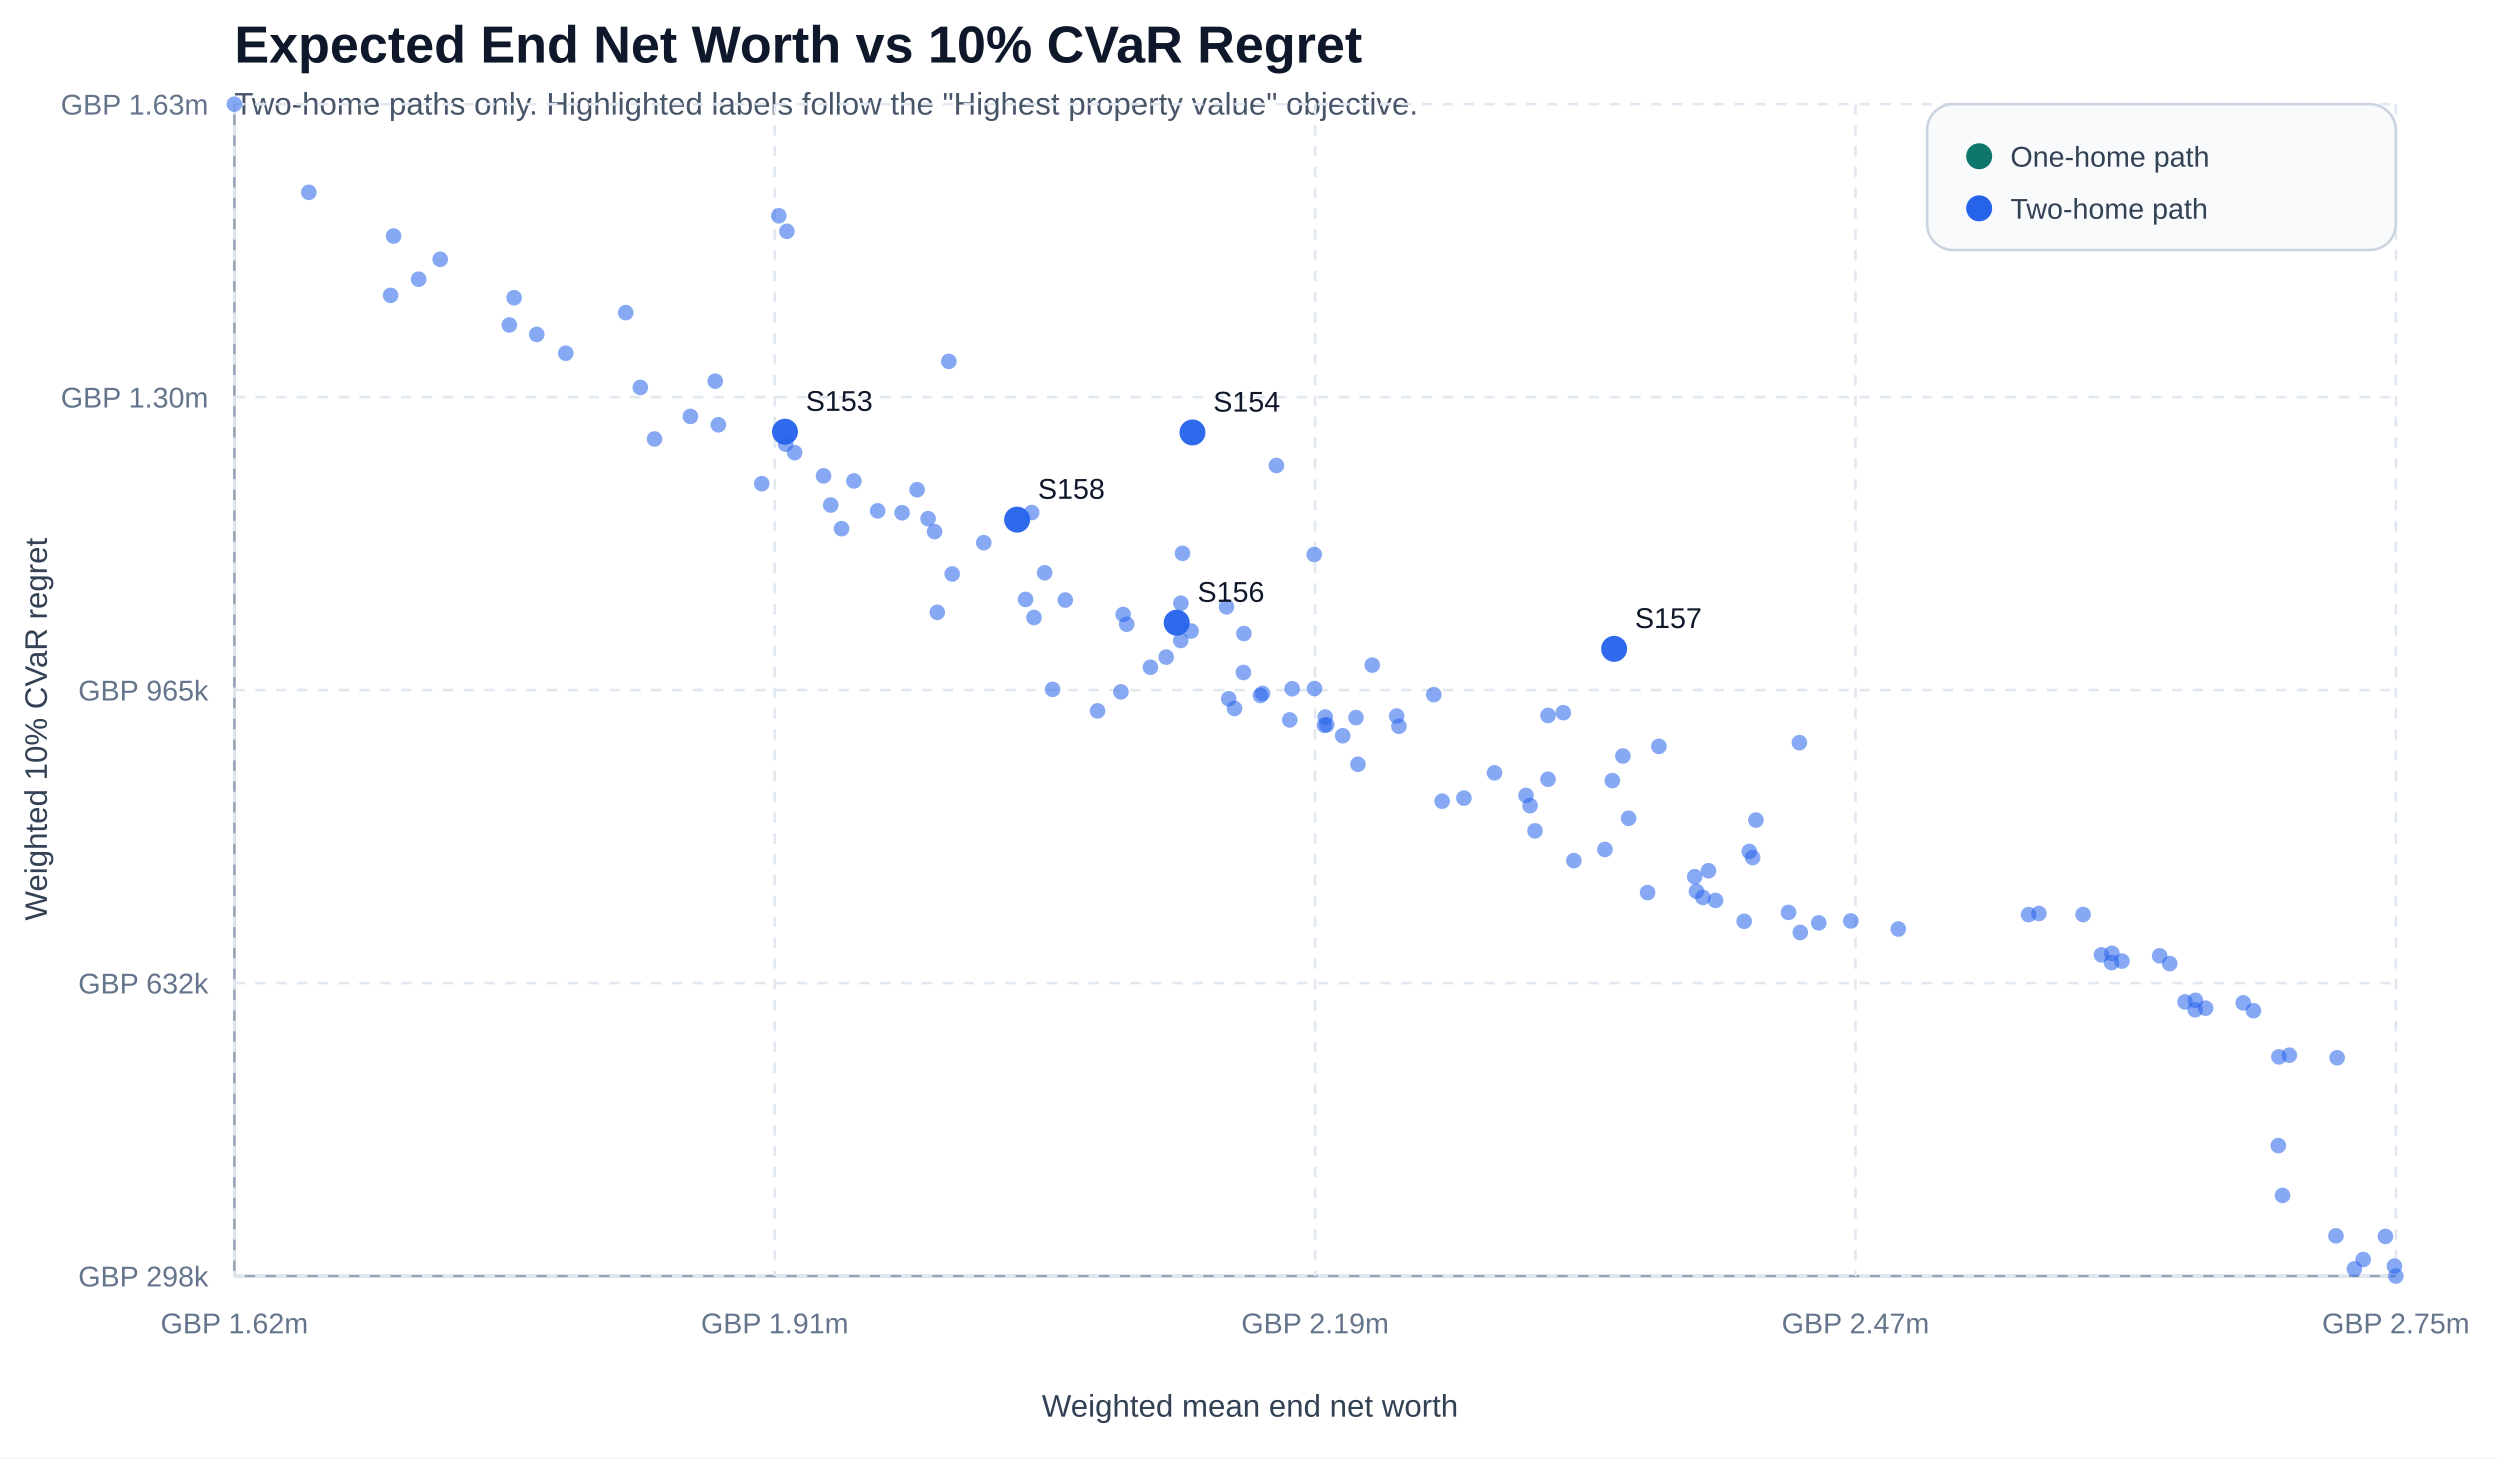
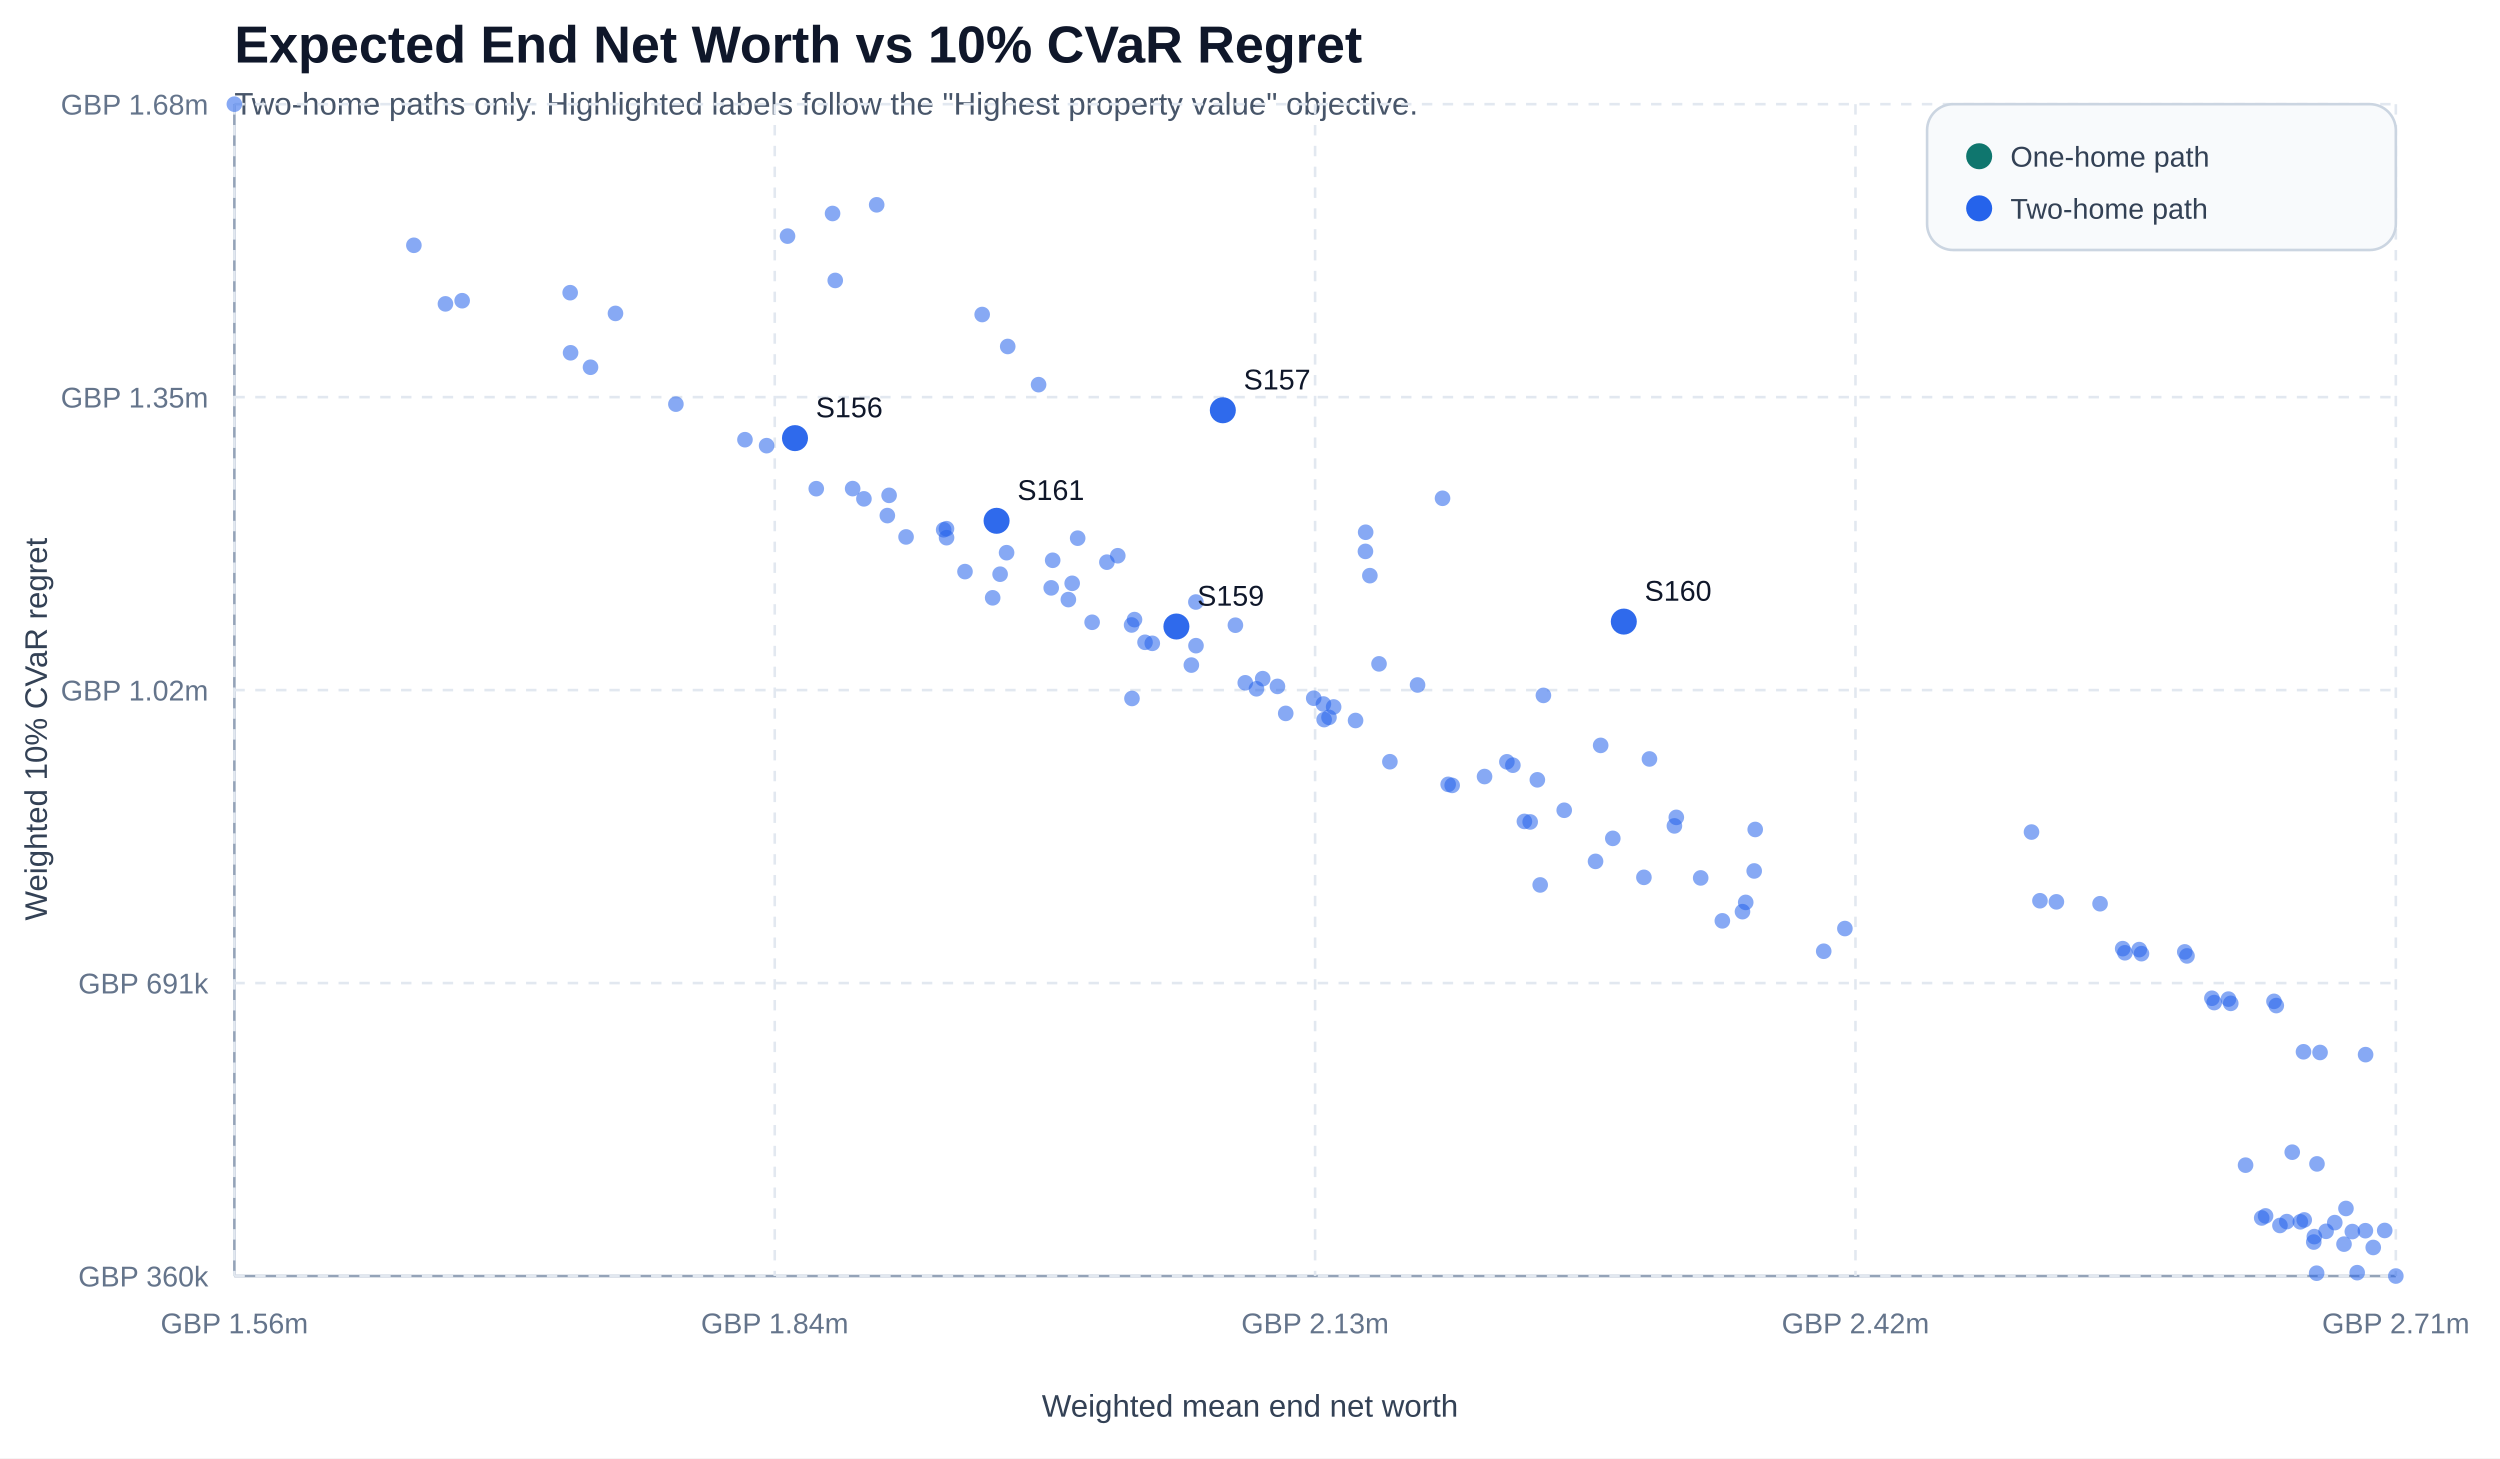
<svg xmlns="http://www.w3.org/2000/svg" width="960" height="560" viewBox="0 0 960 560">
  <rect width="960" height="560" fill="#ffffff" />
  <text x="90" y="24" font-size="20" font-family="Arial, sans-serif" font-weight="700" fill="#0f172a">Expected End Net Worth vs 10% CVaR Regret</text>
  <text x="90" y="44" font-size="12" font-family="Arial, sans-serif" fill="#475569">Two-home paths only. Highlighted labels follow the "Highest property value" objective.</text>
  <line x1="90" y1="490" x2="920" y2="490" stroke="#94a3b8" />
  <line x1="90" y1="40" x2="90" y2="490" stroke="#94a3b8" />
  <line x1="90" y1="40" x2="90" y2="490" stroke="#e2e8f0" stroke-dasharray="4 4" />
  <line x1="90" y1="490" x2="920" y2="490" stroke="#e2e8f0" stroke-dasharray="4 4" />
-   <text x="90" y="512" text-anchor="middle" font-size="11" font-family="Arial, sans-serif" fill="#64748b">GBP 1.62m</text>
-   <text x="80" y="494" text-anchor="end" font-size="11" font-family="Arial, sans-serif" fill="#64748b">GBP 298k</text>
+   <text x="90" y="512" text-anchor="middle" font-size="11" font-family="Arial, sans-serif" fill="#64748b">GBP 1.56m</text>
+   <text x="80" y="494" text-anchor="end" font-size="11" font-family="Arial, sans-serif" fill="#64748b">GBP 360k</text>
  <line x1="297.5" y1="40" x2="297.5" y2="490" stroke="#e2e8f0" stroke-dasharray="4 4" />
  <line x1="90" y1="377.5" x2="920" y2="377.5" stroke="#e2e8f0" stroke-dasharray="4 4" />
-   <text x="297.5" y="512" text-anchor="middle" font-size="11" font-family="Arial, sans-serif" fill="#64748b">GBP 1.91m</text>
-   <text x="80" y="381.5" text-anchor="end" font-size="11" font-family="Arial, sans-serif" fill="#64748b">GBP 632k</text>
+   <text x="297.5" y="512" text-anchor="middle" font-size="11" font-family="Arial, sans-serif" fill="#64748b">GBP 1.84m</text>
+   <text x="80" y="381.5" text-anchor="end" font-size="11" font-family="Arial, sans-serif" fill="#64748b">GBP 691k</text>
  <line x1="505" y1="40" x2="505" y2="490" stroke="#e2e8f0" stroke-dasharray="4 4" />
  <line x1="90" y1="265" x2="920" y2="265" stroke="#e2e8f0" stroke-dasharray="4 4" />
-   <text x="505" y="512" text-anchor="middle" font-size="11" font-family="Arial, sans-serif" fill="#64748b">GBP 2.19m</text>
-   <text x="80" y="269" text-anchor="end" font-size="11" font-family="Arial, sans-serif" fill="#64748b">GBP 965k</text>
+   <text x="505" y="512" text-anchor="middle" font-size="11" font-family="Arial, sans-serif" fill="#64748b">GBP 2.13m</text>
+   <text x="80" y="269" text-anchor="end" font-size="11" font-family="Arial, sans-serif" fill="#64748b">GBP 1.02m</text>
  <line x1="712.5" y1="40" x2="712.5" y2="490" stroke="#e2e8f0" stroke-dasharray="4 4" />
  <line x1="90" y1="152.5" x2="920" y2="152.5" stroke="#e2e8f0" stroke-dasharray="4 4" />
-   <text x="712.5" y="512" text-anchor="middle" font-size="11" font-family="Arial, sans-serif" fill="#64748b">GBP 2.47m</text>
-   <text x="80" y="156.5" text-anchor="end" font-size="11" font-family="Arial, sans-serif" fill="#64748b">GBP 1.30m</text>
+   <text x="712.5" y="512" text-anchor="middle" font-size="11" font-family="Arial, sans-serif" fill="#64748b">GBP 2.42m</text>
+   <text x="80" y="156.5" text-anchor="end" font-size="11" font-family="Arial, sans-serif" fill="#64748b">GBP 1.35m</text>
  <line x1="920" y1="40" x2="920" y2="490" stroke="#e2e8f0" stroke-dasharray="4 4" />
  <line x1="90" y1="40" x2="920" y2="40" stroke="#e2e8f0" stroke-dasharray="4 4" />
-   <text x="920" y="512" text-anchor="middle" font-size="11" font-family="Arial, sans-serif" fill="#64748b">GBP 2.75m</text>
-   <text x="80" y="44" text-anchor="end" font-size="11" font-family="Arial, sans-serif" fill="#64748b">GBP 1.63m</text>
+   <text x="920" y="512" text-anchor="middle" font-size="11" font-family="Arial, sans-serif" fill="#64748b">GBP 2.71m</text>
+   <text x="80" y="44" text-anchor="end" font-size="11" font-family="Arial, sans-serif" fill="#64748b">GBP 1.68m</text>
  <polyline points="920,490" fill="none" stroke="#0f766e" stroke-width="2.5" />
-   <circle cx="604.365" cy="330.486" r="3" fill="#2563eb" opacity="0.55" />
-   <circle cx="521.448" cy="293.479" r="3" fill="#2563eb" opacity="0.55" />
-   <circle cx="553.772" cy="307.658" r="3" fill="#2563eb" opacity="0.55" />
-   <circle cx="474.043" cy="272.061" r="3" fill="#2563eb" opacity="0.55" />
-   <circle cx="471.839" cy="268.334" r="3" fill="#2563eb" opacity="0.55" />
-   <circle cx="441.756" cy="256.234" r="3" fill="#2563eb" opacity="0.55" />
-   <circle cx="397.058" cy="237.127" r="3" fill="#2563eb" opacity="0.55" />
-   <circle cx="632.675" cy="342.753" r="3" fill="#2563eb" opacity="0.55" />
-   <circle cx="550.579" cy="266.746" r="3" fill="#2563eb" opacity="0.55" />
-   <circle cx="562.148" cy="306.469" r="3" fill="#2563eb" opacity="0.55" />
-   <circle cx="526.948" cy="255.401" r="3" fill="#2563eb" opacity="0.55" />
-   <circle cx="365.635" cy="220.396" r="3" fill="#2563eb" opacity="0.55" />
-   <circle cx="393.81" cy="230.185" r="3" fill="#2563eb" opacity="0.55" />
-   <circle cx="477.469" cy="258.229" r="3" fill="#2563eb" opacity="0.55" />
-   <circle cx="323.146" cy="203.022" r="3" fill="#2563eb" opacity="0.55" />
-   <circle cx="509.466" cy="278.325" r="3" fill="#2563eb" opacity="0.55" />
-   <circle cx="484.006" cy="267.049" r="3" fill="#2563eb" opacity="0.55" />
-   <circle cx="669.764" cy="353.785" r="3" fill="#2563eb" opacity="0.55" />
-   <circle cx="430.434" cy="265.676" r="3" fill="#2563eb" opacity="0.55" />
-   <circle cx="594.448" cy="299.229" r="3" fill="#2563eb" opacity="0.55" />
-   <circle cx="401.15" cy="219.935" r="3" fill="#2563eb" opacity="0.55" />
-   <circle cx="589.446" cy="319.05" r="3" fill="#2563eb" opacity="0.55" />
-   <circle cx="587.555" cy="309.378" r="3" fill="#2563eb" opacity="0.55" />
-   <circle cx="453.391" cy="245.94" r="3" fill="#2563eb" opacity="0.55" />
-   <circle cx="650.77" cy="336.679" r="3" fill="#2563eb" opacity="0.55" />
-   <circle cx="292.507" cy="185.731" r="3" fill="#2563eb" opacity="0.55" />
-   <circle cx="319.003" cy="193.934" r="3" fill="#2563eb" opacity="0.55" />
-   <circle cx="616.291" cy="326.19" r="3" fill="#2563eb" opacity="0.55" />
-   <circle cx="477.656" cy="243.285" r="3" fill="#2563eb" opacity="0.55" />
-   <circle cx="346.4" cy="196.894" r="3" fill="#2563eb" opacity="0.55" />
-   <circle cx="432.659" cy="239.692" r="3" fill="#2563eb" opacity="0.55" />
-   <circle cx="658.76" cy="345.743" r="3" fill="#2563eb" opacity="0.55" />
-   <circle cx="515.586" cy="282.525" r="3" fill="#2563eb" opacity="0.55" />
-   <circle cx="377.769" cy="208.386" r="3" fill="#2563eb" opacity="0.55" />
-   <circle cx="520.701" cy="275.562" r="3" fill="#2563eb" opacity="0.55" />
-   <circle cx="251.336" cy="168.563" r="3" fill="#2563eb" opacity="0.55" />
-   <circle cx="409.07" cy="230.417" r="3" fill="#2563eb" opacity="0.55" />
-   <circle cx="327.913" cy="184.691" r="3" fill="#2563eb" opacity="0.55" />
-   <circle cx="496.198" cy="264.482" r="3" fill="#2563eb" opacity="0.55" />
-   <circle cx="495.258" cy="276.447" r="3" fill="#2563eb" opacity="0.55" />
-   <circle cx="625.37" cy="314.218" r="3" fill="#2563eb" opacity="0.55" />
-   <circle cx="619.132" cy="299.748" r="3" fill="#2563eb" opacity="0.55" />
-   <circle cx="431.303" cy="235.953" r="3" fill="#2563eb" opacity="0.55" />
-   <circle cx="674.277" cy="314.908" r="3" fill="#2563eb" opacity="0.55" />
-   <circle cx="275.844" cy="163.12" r="3" fill="#2563eb" opacity="0.55" />
-   <circle cx="265.124" cy="159.904" r="3" fill="#2563eb" opacity="0.55" />
-   <circle cx="316.237" cy="182.732" r="3" fill="#2563eb" opacity="0.55" />
+   <circle cx="493.717" cy="273.945" r="3" fill="#2563eb" opacity="0.55" />
+   <circle cx="557.631" cy="301.589" r="3" fill="#2563eb" opacity="0.55" />
+   <circle cx="533.716" cy="292.503" r="3" fill="#2563eb" opacity="0.55" />
+   <circle cx="612.689" cy="330.769" r="3" fill="#2563eb" opacity="0.55" />
+   <circle cx="457.478" cy="255.394" r="3" fill="#2563eb" opacity="0.55" />
+   <circle cx="508.472" cy="276.328" r="3" fill="#2563eb" opacity="0.55" />
+   <circle cx="419.376" cy="238.952" r="3" fill="#2563eb" opacity="0.55" />
+   <circle cx="482.479" cy="264.497" r="3" fill="#2563eb" opacity="0.55" />
+   <circle cx="585.369" cy="315.423" r="3" fill="#2563eb" opacity="0.55" />
+   <circle cx="556.097" cy="301.193" r="3" fill="#2563eb" opacity="0.55" />
+   <circle cx="631.26" cy="336.9" r="3" fill="#2563eb" opacity="0.55" />
+   <circle cx="478.181" cy="262.193" r="3" fill="#2563eb" opacity="0.55" />
+   <circle cx="484.873" cy="260.603" r="3" fill="#2563eb" opacity="0.55" />
+   <circle cx="459.26" cy="247.938" r="3" fill="#2563eb" opacity="0.55" />
+   <circle cx="384.042" cy="220.492" r="3" fill="#2563eb" opacity="0.55" />
+   <circle cx="434.678" cy="268.211" r="3" fill="#2563eb" opacity="0.55" />
+   <circle cx="434.533" cy="239.992" r="3" fill="#2563eb" opacity="0.55" />
+   <circle cx="403.663" cy="225.741" r="3" fill="#2563eb" opacity="0.55" />
+   <circle cx="411.717" cy="223.992" r="3" fill="#2563eb" opacity="0.55" />
+   <circle cx="512.112" cy="271.475" r="3" fill="#2563eb" opacity="0.55" />
+   <circle cx="544.341" cy="263.031" r="3" fill="#2563eb" opacity="0.55" />
+   <circle cx="674.003" cy="318.517" r="3" fill="#2563eb" opacity="0.55" />
+   <circle cx="669.115" cy="350.075" r="3" fill="#2563eb" opacity="0.55" />
+   <circle cx="410.253" cy="230.236" r="3" fill="#2563eb" opacity="0.55" />
+   <circle cx="529.544" cy="254.924" r="3" fill="#2563eb" opacity="0.55" />
+   <circle cx="670.354" cy="346.525" r="3" fill="#2563eb" opacity="0.55" />
+   <circle cx="435.649" cy="237.925" r="3" fill="#2563eb" opacity="0.55" />
+   <circle cx="347.928" cy="206.179" r="3" fill="#2563eb" opacity="0.55" />
+   <circle cx="590.342" cy="299.453" r="3" fill="#2563eb" opacity="0.55" />
+   <circle cx="386.528" cy="212.234" r="3" fill="#2563eb" opacity="0.55" />
+   <circle cx="362.366" cy="203.434" r="3" fill="#2563eb" opacity="0.55" />
+   <circle cx="673.612" cy="334.446" r="3" fill="#2563eb" opacity="0.55" />
+   <circle cx="600.66" cy="311.142" r="3" fill="#2563eb" opacity="0.55" />
+   <circle cx="510.33" cy="275.467" r="3" fill="#2563eb" opacity="0.55" />
+   <circle cx="490.544" cy="263.578" r="3" fill="#2563eb" opacity="0.55" />
  <circle cx="920" cy="490" r="3" fill="#2563eb" opacity="0.55" />
-   <circle cx="919.461" cy="486.204" r="3" fill="#2563eb" opacity="0.55" />
-   <circle cx="508.888" cy="275.334" r="3" fill="#2563eb" opacity="0.55" />
-   <circle cx="904.085" cy="487.254" r="3" fill="#2563eb" opacity="0.55" />
-   <circle cx="907.475" cy="483.654" r="3" fill="#2563eb" opacity="0.55" />
-   <circle cx="600.315" cy="273.662" r="3" fill="#2563eb" opacity="0.55" />
-   <circle cx="504.77" cy="264.394" r="3" fill="#2563eb" opacity="0.55" />
-   <circle cx="916.009" cy="474.79" r="3" fill="#2563eb" opacity="0.55" />
-   <circle cx="673.016" cy="329.31" r="3" fill="#2563eb" opacity="0.55" />
-   <circle cx="897.007" cy="474.557" r="3" fill="#2563eb" opacity="0.55" />
-   <circle cx="653.919" cy="344.624" r="3" fill="#2563eb" opacity="0.55" />
-   <circle cx="691.316" cy="358.066" r="3" fill="#2563eb" opacity="0.55" />
-   <circle cx="421.467" cy="272.98" r="3" fill="#2563eb" opacity="0.55" />
-   <circle cx="594.449" cy="274.738" r="3" fill="#2563eb" opacity="0.55" />
-   <circle cx="358.874" cy="204.127" r="3" fill="#2563eb" opacity="0.55" />
-   <circle cx="651.433" cy="342.252" r="3" fill="#2563eb" opacity="0.55" />
-   <circle cx="305.146" cy="173.811" r="3" fill="#2563eb" opacity="0.55" />
-   <circle cx="876.492" cy="459.04" r="3" fill="#2563eb" opacity="0.55" />
-   <circle cx="537.186" cy="278.897" r="3" fill="#2563eb" opacity="0.55" />
-   <circle cx="637.011" cy="286.599" r="3" fill="#2563eb" opacity="0.55" />
-   <circle cx="457.377" cy="242.304" r="3" fill="#2563eb" opacity="0.55" />
-   <circle cx="453.452" cy="231.638" r="3" fill="#2563eb" opacity="0.55" />
-   <circle cx="470.982" cy="233.026" r="3" fill="#2563eb" opacity="0.55" />
-   <circle cx="874.873" cy="439.908" r="3" fill="#2563eb" opacity="0.55" />
-   <circle cx="359.923" cy="235.143" r="3" fill="#2563eb" opacity="0.55" />
-   <circle cx="356.386" cy="199.168" r="3" fill="#2563eb" opacity="0.55" />
-   <circle cx="656.057" cy="334.369" r="3" fill="#2563eb" opacity="0.55" />
-   <circle cx="686.791" cy="350.366" r="3" fill="#2563eb" opacity="0.55" />
-   <circle cx="337.025" cy="196.165" r="3" fill="#2563eb" opacity="0.55" />
-   <circle cx="573.89" cy="296.77" r="3" fill="#2563eb" opacity="0.55" />
-   <circle cx="897.461" cy="406.176" r="3" fill="#2563eb" opacity="0.55" />
-   <circle cx="698.405" cy="354.377" r="3" fill="#2563eb" opacity="0.55" />
-   <circle cx="879.098" cy="405.199" r="3" fill="#2563eb" opacity="0.55" />
-   <circle cx="875.098" cy="405.823" r="3" fill="#2563eb" opacity="0.55" />
-   <circle cx="865.321" cy="388.115" r="3" fill="#2563eb" opacity="0.55" />
-   <circle cx="206.113" cy="128.41" r="3" fill="#2563eb" opacity="0.55" />
-   <circle cx="710.722" cy="353.643" r="3" fill="#2563eb" opacity="0.55" />
-   <circle cx="861.403" cy="385.096" r="3" fill="#2563eb" opacity="0.55" />
-   <circle cx="846.958" cy="387.146" r="3" fill="#2563eb" opacity="0.55" />
-   <circle cx="842.958" cy="387.756" r="3" fill="#2563eb" opacity="0.55" />
-   <circle cx="623.19" cy="290.295" r="3" fill="#2563eb" opacity="0.55" />
-   <circle cx="195.577" cy="124.79" r="3" fill="#2563eb" opacity="0.55" />
-   <circle cx="843.04" cy="384.132" r="3" fill="#2563eb" opacity="0.55" />
-   <circle cx="839.041" cy="384.734" r="3" fill="#2563eb" opacity="0.55" />
-   <circle cx="504.675" cy="212.942" r="3" fill="#2563eb" opacity="0.55" />
-   <circle cx="728.941" cy="356.744" r="3" fill="#2563eb" opacity="0.55" />
-   <circle cx="245.878" cy="148.771" r="3" fill="#2563eb" opacity="0.55" />
-   <circle cx="671.723" cy="326.951" r="3" fill="#2563eb" opacity="0.55" />
-   <circle cx="833.182" cy="370.02" r="3" fill="#2563eb" opacity="0.55" />
-   <circle cx="829.302" cy="367.037" r="3" fill="#2563eb" opacity="0.55" />
-   <circle cx="814.819" cy="369.06" r="3" fill="#2563eb" opacity="0.55" />
-   <circle cx="810.819" cy="369.645" r="3" fill="#2563eb" opacity="0.55" />
-   <circle cx="810.946" cy="366.087" r="3" fill="#2563eb" opacity="0.55" />
-   <circle cx="806.947" cy="366.659" r="3" fill="#2563eb" opacity="0.55" />
-   <circle cx="447.814" cy="252.333" r="3" fill="#2563eb" opacity="0.55" />
-   <circle cx="396.161" cy="196.822" r="3" fill="#2563eb" opacity="0.55" />
-   <circle cx="585.979" cy="305.444" r="3" fill="#2563eb" opacity="0.55" />
-   <circle cx="799.91" cy="351.174" r="3" fill="#2563eb" opacity="0.55" />
-   <circle cx="782.938" cy="350.767" r="3" fill="#2563eb" opacity="0.55" />
-   <circle cx="778.981" cy="351.226" r="3" fill="#2563eb" opacity="0.55" />
-   <circle cx="404.186" cy="264.721" r="3" fill="#2563eb" opacity="0.55" />
-   <circle cx="454.087" cy="212.49" r="3" fill="#2563eb" opacity="0.55" />
-   <circle cx="508.59" cy="278.533" r="3" fill="#2563eb" opacity="0.55" />
-   <circle cx="690.962" cy="285.172" r="3" fill="#2563eb" opacity="0.55" />
-   <circle cx="364.355" cy="138.77" r="3" fill="#2563eb" opacity="0.55" />
-   <circle cx="149.999" cy="113.413" r="3" fill="#2563eb" opacity="0.55" />
-   <circle cx="160.76" cy="107.219" r="3" fill="#2563eb" opacity="0.55" />
-   <circle cx="274.647" cy="146.357" r="3" fill="#2563eb" opacity="0.55" />
-   <circle cx="619.824" cy="249.163" r="5" fill="#2563eb" opacity="0.95" />
-   <text x="627.824" y="241.163" font-size="11" font-family="Arial, sans-serif" fill="#0f172a">S157</text>
-   <circle cx="536.327" cy="274.966" r="3" fill="#2563eb" opacity="0.55" />
-   <circle cx="217.243" cy="135.632" r="3" fill="#2563eb" opacity="0.55" />
-   <circle cx="484.812" cy="266.271" r="3" fill="#2563eb" opacity="0.55" />
-   <circle cx="451.85" cy="239.107" r="5" fill="#2563eb" opacity="0.95" />
-   <text x="459.85" y="231.107" font-size="11" font-family="Arial, sans-serif" fill="#0f172a">S156</text>
-   <circle cx="197.426" cy="114.334" r="3" fill="#2563eb" opacity="0.55" />
-   <circle cx="490.134" cy="178.758" r="3" fill="#2563eb" opacity="0.55" />
-   <circle cx="390.568" cy="199.534" r="5" fill="#2563eb" opacity="0.95" />
-   <text x="398.568" y="191.534" font-size="11" font-family="Arial, sans-serif" fill="#0f172a">S158</text>
-   <circle cx="457.907" cy="166.064" r="5" fill="#2563eb" opacity="0.95" />
-   <text x="465.907" y="158.064" font-size="11" font-family="Arial, sans-serif" fill="#0f172a">S154</text>
-   <circle cx="352.168" cy="188.063" r="3" fill="#2563eb" opacity="0.55" />
-   <circle cx="301.695" cy="170.574" r="3" fill="#2563eb" opacity="0.55" />
-   <circle cx="301.428" cy="165.777" r="5" fill="#2563eb" opacity="0.95" />
-   <text x="309.428" y="157.777" font-size="11" font-family="Arial, sans-serif" fill="#0f172a">S153</text>
-   <circle cx="240.284" cy="120.055" r="3" fill="#2563eb" opacity="0.55" />
-   <circle cx="302.169" cy="88.822" r="3" fill="#2563eb" opacity="0.55" />
-   <circle cx="299.055" cy="82.87" r="3" fill="#2563eb" opacity="0.55" />
-   <circle cx="169.039" cy="99.564" r="3" fill="#2563eb" opacity="0.55" />
-   <circle cx="151.144" cy="90.644" r="3" fill="#2563eb" opacity="0.55" />
-   <circle cx="118.578" cy="73.865" r="3" fill="#2563eb" opacity="0.55" />
+   <circle cx="643.702" cy="313.869" r="3" fill="#2563eb" opacity="0.55" />
+   <circle cx="619.316" cy="321.934" r="3" fill="#2563eb" opacity="0.55" />
+   <circle cx="633.39" cy="291.439" r="3" fill="#2563eb" opacity="0.55" />
+   <circle cx="905.157" cy="488.707" r="3" fill="#2563eb" opacity="0.55" />
+   <circle cx="889.585" cy="488.911" r="3" fill="#2563eb" opacity="0.55" />
+   <circle cx="911.323" cy="479.029" r="3" fill="#2563eb" opacity="0.55" />
+   <circle cx="592.669" cy="267.031" r="3" fill="#2563eb" opacity="0.55" />
+   <circle cx="915.726" cy="472.498" r="3" fill="#2563eb" opacity="0.55" />
+   <circle cx="900.102" cy="477.745" r="3" fill="#2563eb" opacity="0.55" />
+   <circle cx="653.063" cy="337.12" r="3" fill="#2563eb" opacity="0.55" />
+   <circle cx="908.31" cy="472.588" r="3" fill="#2563eb" opacity="0.55" />
+   <circle cx="341.414" cy="190.217" r="3" fill="#2563eb" opacity="0.55" />
+   <circle cx="903.296" cy="472.923" r="3" fill="#2563eb" opacity="0.55" />
+   <circle cx="888.483" cy="476.95" r="3" fill="#2563eb" opacity="0.55" />
+   <circle cx="888.708" cy="474.862" r="3" fill="#2563eb" opacity="0.55" />
+   <circle cx="893.218" cy="472.823" r="3" fill="#2563eb" opacity="0.55" />
+   <circle cx="896.552" cy="469.487" r="3" fill="#2563eb" opacity="0.55" />
+   <circle cx="661.381" cy="353.604" r="3" fill="#2563eb" opacity="0.55" />
+   <circle cx="900.847" cy="464.052" r="3" fill="#2563eb" opacity="0.55" />
+   <circle cx="883.337" cy="469.174" r="3" fill="#2563eb" opacity="0.55" />
+   <circle cx="884.823" cy="468.455" r="3" fill="#2563eb" opacity="0.55" />
+   <circle cx="875.502" cy="470.578" r="3" fill="#2563eb" opacity="0.55" />
+   <circle cx="878.121" cy="469.099" r="3" fill="#2563eb" opacity="0.55" />
+   <circle cx="868.495" cy="467.7" r="3" fill="#2563eb" opacity="0.55" />
+   <circle cx="869.981" cy="466.911" r="3" fill="#2563eb" opacity="0.55" />
+   <circle cx="520.535" cy="276.67" r="3" fill="#2563eb" opacity="0.55" />
+   <circle cx="363.472" cy="206.47" r="3" fill="#2563eb" opacity="0.55" />
+   <circle cx="889.721" cy="446.936" r="3" fill="#2563eb" opacity="0.55" />
+   <circle cx="327.414" cy="187.624" r="3" fill="#2563eb" opacity="0.55" />
+   <circle cx="880.215" cy="442.439" r="3" fill="#2563eb" opacity="0.55" />
+   <circle cx="862.295" cy="447.421" r="3" fill="#2563eb" opacity="0.55" />
+   <circle cx="331.747" cy="191.557" r="3" fill="#2563eb" opacity="0.55" />
+   <circle cx="708.436" cy="356.563" r="3" fill="#2563eb" opacity="0.55" />
+   <circle cx="313.443" cy="187.657" r="3" fill="#2563eb" opacity="0.55" />
+   <circle cx="700.307" cy="365.276" r="3" fill="#2563eb" opacity="0.55" />
+   <circle cx="363.457" cy="203.016" r="3" fill="#2563eb" opacity="0.55" />
+   <circle cx="504.47" cy="268.114" r="3" fill="#2563eb" opacity="0.55" />
+   <circle cx="294.376" cy="171.132" r="3" fill="#2563eb" opacity="0.55" />
+   <circle cx="340.739" cy="197.985" r="3" fill="#2563eb" opacity="0.55" />
+   <circle cx="908.385" cy="404.979" r="3" fill="#2563eb" opacity="0.55" />
+   <circle cx="580.941" cy="293.838" r="3" fill="#2563eb" opacity="0.55" />
+   <circle cx="286.063" cy="168.843" r="3" fill="#2563eb" opacity="0.55" />
+   <circle cx="890.901" cy="404.152" r="3" fill="#2563eb" opacity="0.55" />
+   <circle cx="884.542" cy="403.883" r="3" fill="#2563eb" opacity="0.55" />
+   <circle cx="474.395" cy="240.079" r="3" fill="#2563eb" opacity="0.55" />
+   <circle cx="526.029" cy="221.05" r="3" fill="#2563eb" opacity="0.55" />
+   <circle cx="587.589" cy="315.622" r="3" fill="#2563eb" opacity="0.55" />
+   <circle cx="874.096" cy="386.141" r="3" fill="#2563eb" opacity="0.55" />
+   <circle cx="873.208" cy="384.522" r="3" fill="#2563eb" opacity="0.55" />
+   <circle cx="570.063" cy="298.193" r="3" fill="#2563eb" opacity="0.55" />
+   <circle cx="856.613" cy="385.295" r="3" fill="#2563eb" opacity="0.55" />
+   <circle cx="855.724" cy="383.66" r="3" fill="#2563eb" opacity="0.55" />
+   <circle cx="850.253" cy="384.991" r="3" fill="#2563eb" opacity="0.55" />
+   <circle cx="849.365" cy="383.33" r="3" fill="#2563eb" opacity="0.55" />
+   <circle cx="442.474" cy="247.04" r="3" fill="#2563eb" opacity="0.55" />
+   <circle cx="578.639" cy="292.537" r="3" fill="#2563eb" opacity="0.55" />
+   <circle cx="439.691" cy="246.642" r="3" fill="#2563eb" opacity="0.55" />
+   <circle cx="839.808" cy="367.071" r="3" fill="#2563eb" opacity="0.55" />
+   <circle cx="838.946" cy="365.526" r="3" fill="#2563eb" opacity="0.55" />
+   <circle cx="524.328" cy="211.734" r="3" fill="#2563eb" opacity="0.55" />
+   <circle cx="822.324" cy="366.205" r="3" fill="#2563eb" opacity="0.55" />
+   <circle cx="821.467" cy="364.645" r="3" fill="#2563eb" opacity="0.55" />
+   <circle cx="815.965" cy="365.867" r="3" fill="#2563eb" opacity="0.55" />
+   <circle cx="815.107" cy="364.276" r="3" fill="#2563eb" opacity="0.55" />
+   <circle cx="508.185" cy="270.337" r="3" fill="#2563eb" opacity="0.55" />
+   <circle cx="459.217" cy="231.179" r="3" fill="#2563eb" opacity="0.55" />
+   <circle cx="806.424" cy="347.031" r="3" fill="#2563eb" opacity="0.55" />
+   <circle cx="259.543" cy="155.191" r="3" fill="#2563eb" opacity="0.55" />
+   <circle cx="789.652" cy="346.309" r="3" fill="#2563eb" opacity="0.55" />
+   <circle cx="783.34" cy="345.886" r="3" fill="#2563eb" opacity="0.55" />
+   <circle cx="614.653" cy="286.228" r="3" fill="#2563eb" opacity="0.55" />
+   <circle cx="413.825" cy="206.663" r="3" fill="#2563eb" opacity="0.55" />
+   <circle cx="219.102" cy="135.473" r="3" fill="#2563eb" opacity="0.55" />
+   <circle cx="780.097" cy="319.509" r="3" fill="#2563eb" opacity="0.55" />
+   <circle cx="524.41" cy="204.381" r="3" fill="#2563eb" opacity="0.55" />
+   <circle cx="398.813" cy="147.705" r="3" fill="#2563eb" opacity="0.55" />
+   <circle cx="591.434" cy="339.817" r="3" fill="#2563eb" opacity="0.55" />
+   <circle cx="642.974" cy="317.143" r="3" fill="#2563eb" opacity="0.55" />
+   <circle cx="370.556" cy="219.497" r="3" fill="#2563eb" opacity="0.55" />
+   <circle cx="404.228" cy="215.148" r="3" fill="#2563eb" opacity="0.55" />
+   <circle cx="425.044" cy="215.873" r="3" fill="#2563eb" opacity="0.55" />
+   <circle cx="386.965" cy="133.049" r="3" fill="#2563eb" opacity="0.55" />
+   <circle cx="320.733" cy="107.688" r="3" fill="#2563eb" opacity="0.55" />
+   <circle cx="226.759" cy="141.022" r="3" fill="#2563eb" opacity="0.55" />
+   <circle cx="623.542" cy="238.691" r="5" fill="#2563eb" opacity="0.95" />
+   <text x="631.542" y="230.691" font-size="11" font-family="Arial, sans-serif" fill="#0f172a">S160</text>
+   <circle cx="177.465" cy="115.473" r="3" fill="#2563eb" opacity="0.55" />
+   <circle cx="451.741" cy="240.583" r="5" fill="#2563eb" opacity="0.95" />
+   <text x="459.741" y="232.583" font-size="11" font-family="Arial, sans-serif" fill="#0f172a">S159</text>
+   <circle cx="377.153" cy="120.776" r="3" fill="#2563eb" opacity="0.55" />
+   <circle cx="553.932" cy="191.346" r="3" fill="#2563eb" opacity="0.55" />
+   <circle cx="302.411" cy="90.672" r="3" fill="#2563eb" opacity="0.55" />
+   <circle cx="429.226" cy="213.403" r="3" fill="#2563eb" opacity="0.55" />
+   <circle cx="381.186" cy="229.562" r="3" fill="#2563eb" opacity="0.55" />
+   <circle cx="382.688" cy="199.992" r="5" fill="#2563eb" opacity="0.95" />
+   <text x="390.688" y="191.992" font-size="11" font-family="Arial, sans-serif" fill="#0f172a">S161</text>
+   <circle cx="469.567" cy="157.543" r="5" fill="#2563eb" opacity="0.95" />
+   <text x="477.567" y="149.543" font-size="11" font-family="Arial, sans-serif" fill="#0f172a">S157</text>
+   <circle cx="305.275" cy="168.242" r="5" fill="#2563eb" opacity="0.95" />
+   <text x="313.275" y="160.242" font-size="11" font-family="Arial, sans-serif" fill="#0f172a">S156</text>
+   <circle cx="236.344" cy="120.35" r="3" fill="#2563eb" opacity="0.55" />
+   <circle cx="336.645" cy="78.649" r="3" fill="#2563eb" opacity="0.55" />
+   <circle cx="319.702" cy="81.982" r="3" fill="#2563eb" opacity="0.55" />
+   <circle cx="218.944" cy="112.393" r="3" fill="#2563eb" opacity="0.55" />
+   <circle cx="171.049" cy="116.687" r="3" fill="#2563eb" opacity="0.55" />
+   <circle cx="158.93" cy="94.192" r="3" fill="#2563eb" opacity="0.55" />
  <circle cx="90" cy="40" r="3" fill="#2563eb" opacity="0.55" />
  <text x="480" y="544" text-anchor="middle" font-size="12" font-family="Arial, sans-serif" fill="#334155">Weighted mean end net worth</text>
  <text x="18" y="280" transform="rotate(-90 18 280)" text-anchor="middle" font-size="12" font-family="Arial, sans-serif" fill="#334155">Weighted 10% CVaR regret</text>
  <rect x="740" y="40" width="180" height="56" rx="10" fill="#f8fafc" stroke="#cbd5e1" />
  <circle cx="760" cy="60" r="5" fill="#0f766e" />
  <text x="772" y="64" font-size="11" font-family="Arial, sans-serif" fill="#334155">One-home path</text>
  <circle cx="760" cy="80" r="5" fill="#2563eb" />
  <text x="772" y="84" font-size="11" font-family="Arial, sans-serif" fill="#334155">Two-home path</text>
</svg>
